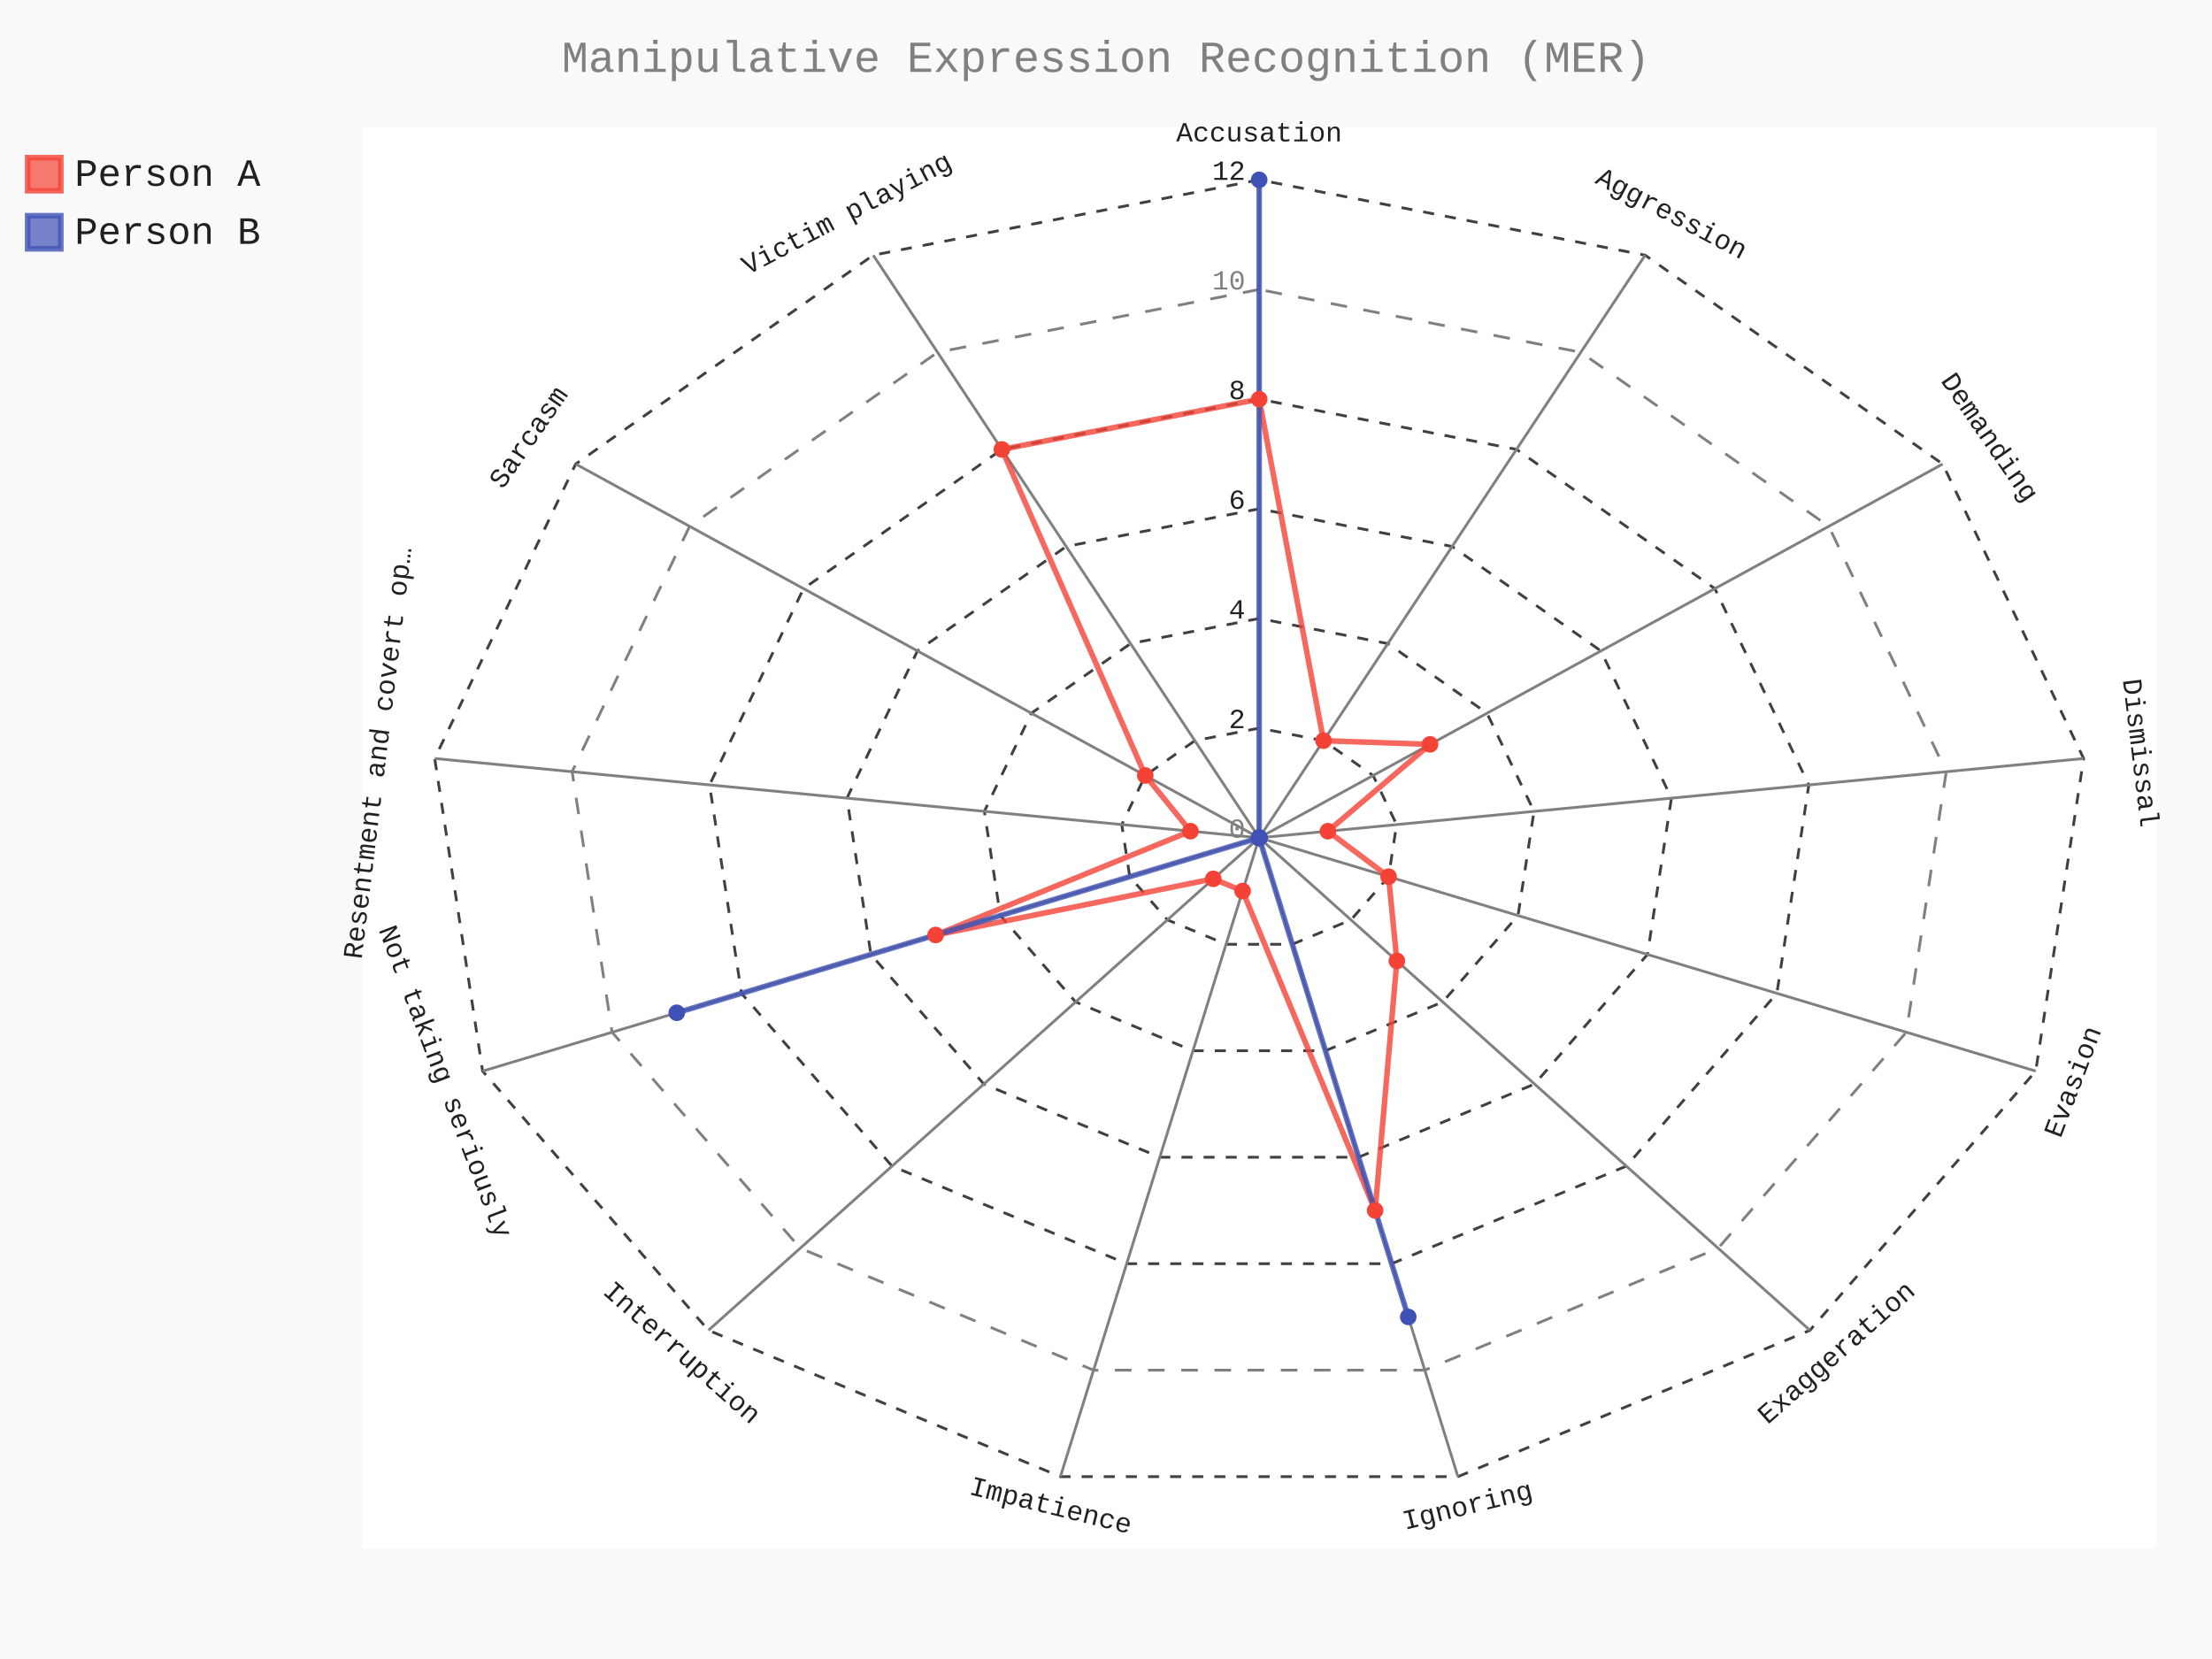
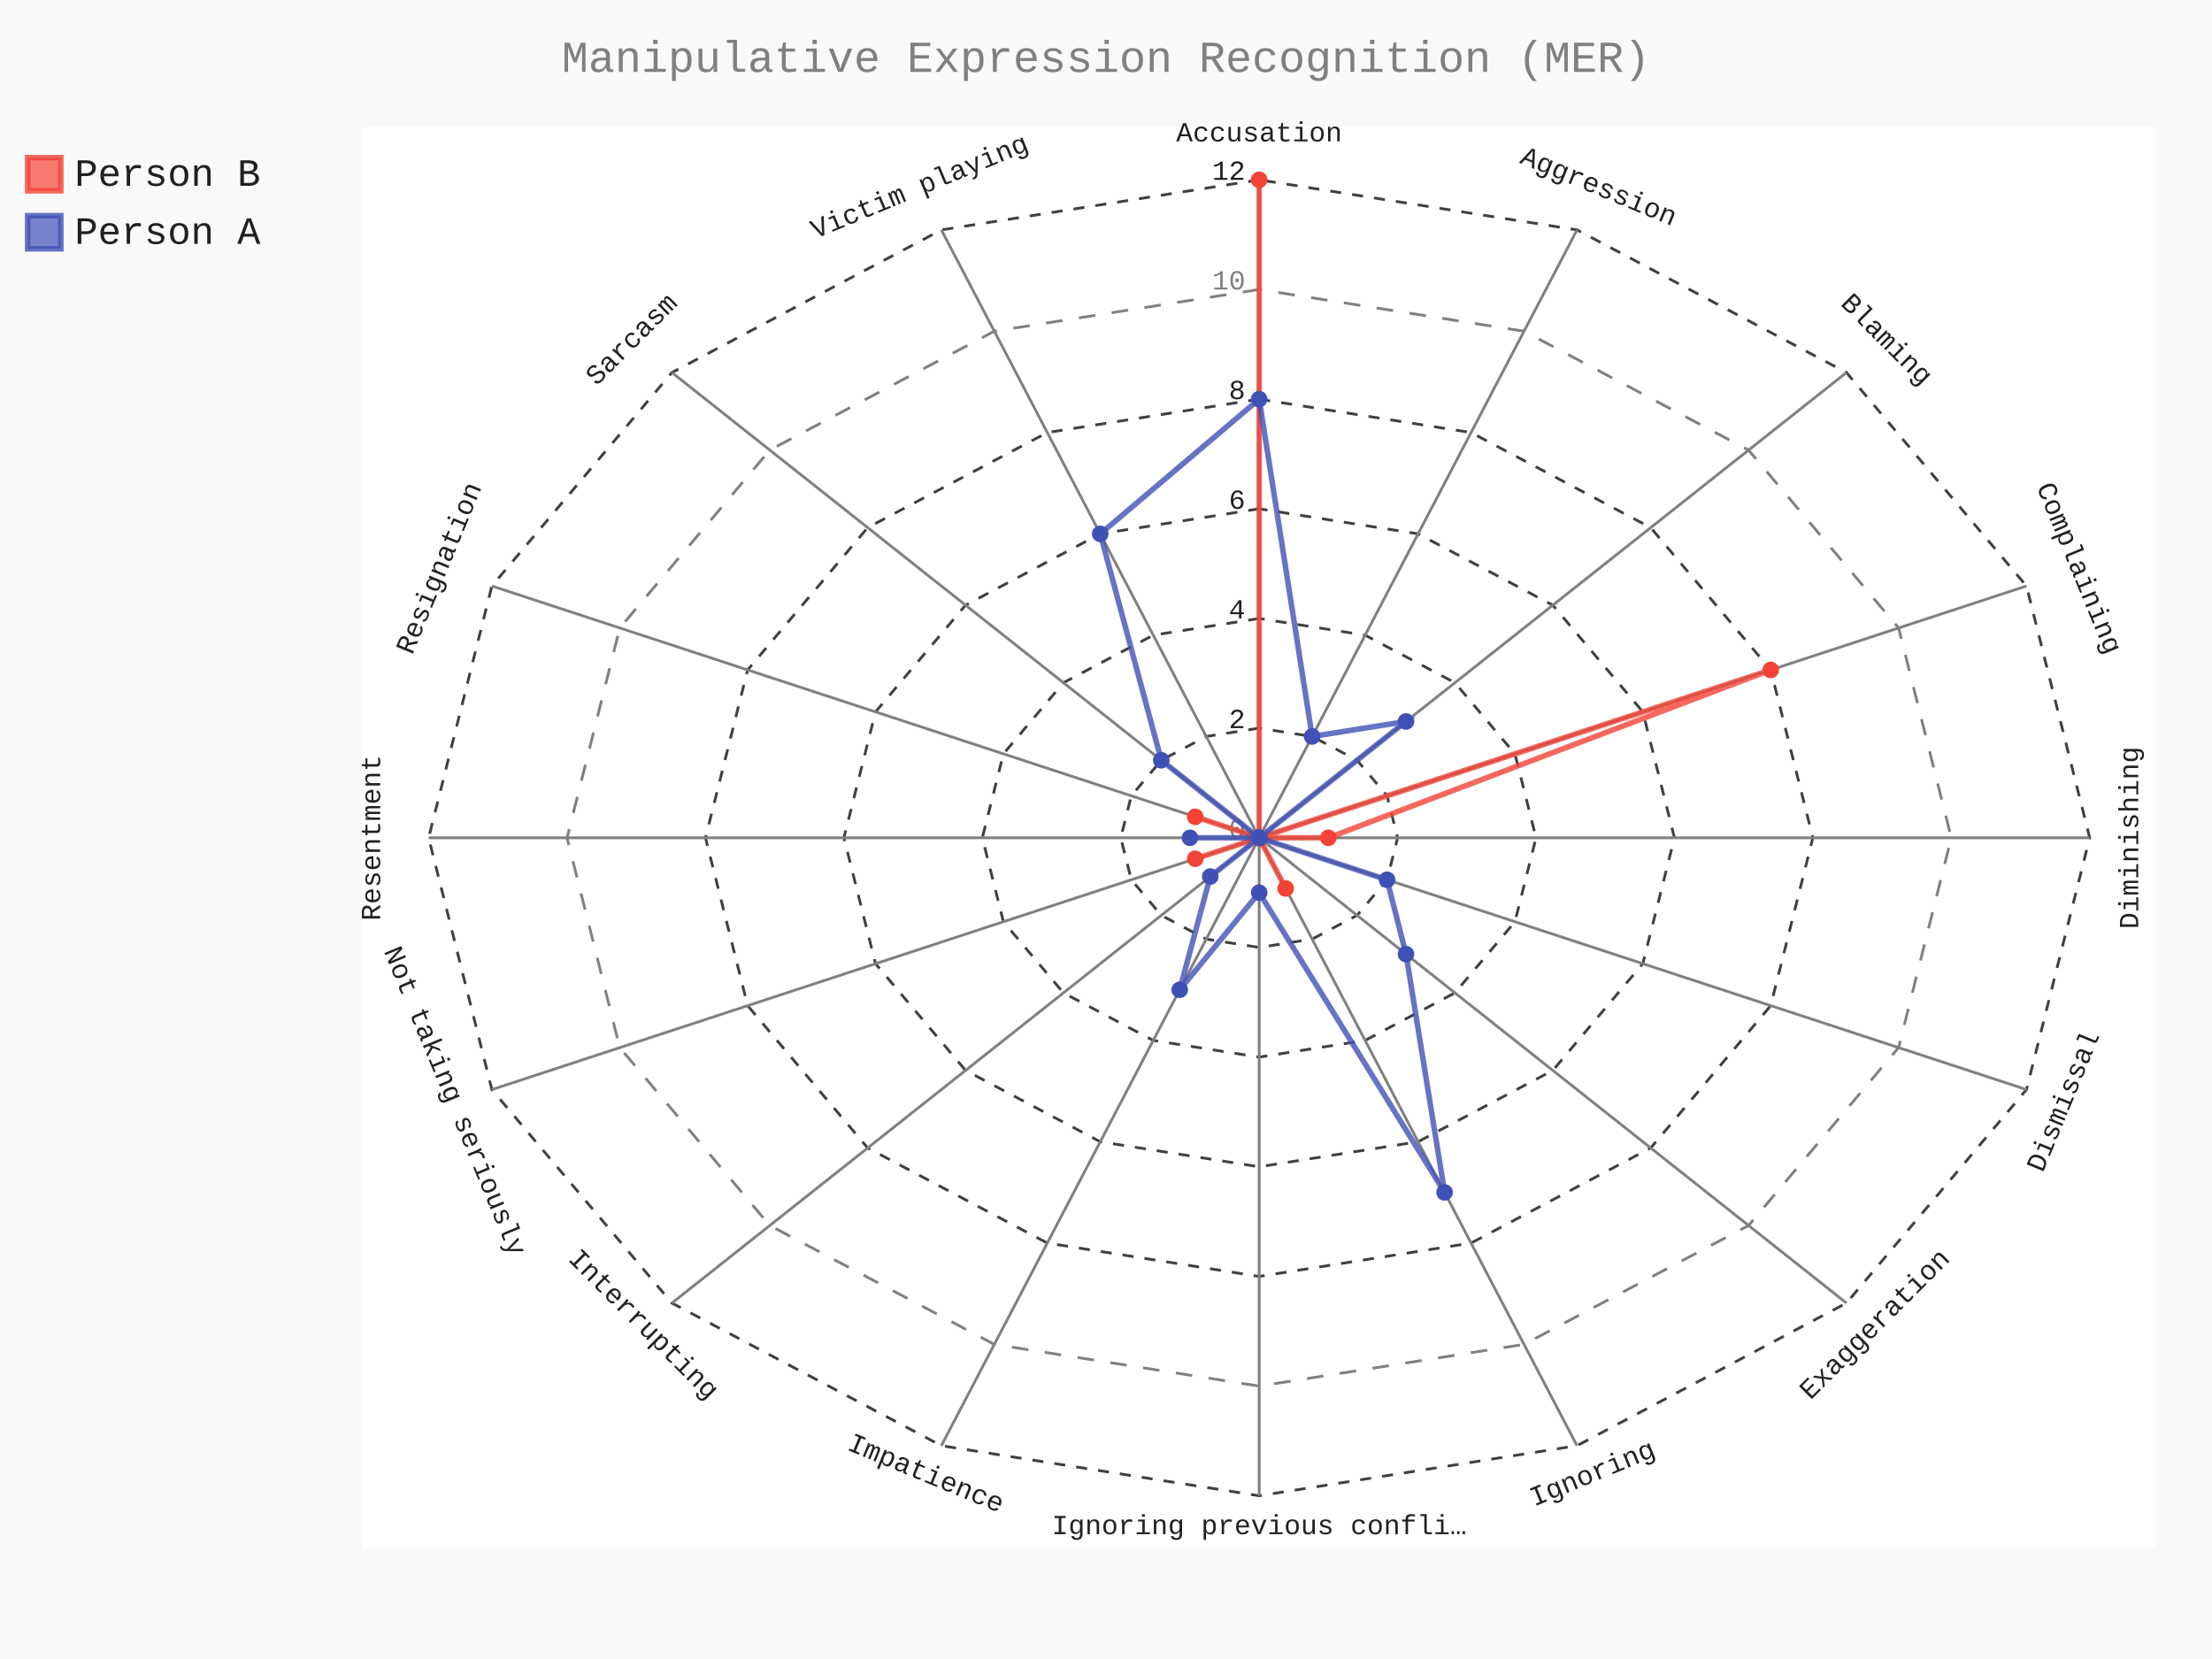
- <svg xmlns="http://www.w3.org/2000/svg" id="chart-07f60093-f118-4e63-8276-c02fcf959b61" class="pygal-chart" viewBox="0 0 800 600">
+ <svg xmlns="http://www.w3.org/2000/svg" id="chart-d78fcffc-42d4-426d-9f57-41634a6e024e" class="pygal-chart" viewBox="0 0 800 600">
  <defs>
-     <style type="text/css">#chart-07f60093-f118-4e63-8276-c02fcf959b61{-webkit-user-select:none;-webkit-font-smoothing:antialiased;font-family:Consolas,"Liberation Mono",Menlo,Courier,monospace}#chart-07f60093-f118-4e63-8276-c02fcf959b61 .title{font-family:Consolas,"Liberation Mono",Menlo,Courier,monospace;font-size:16px}#chart-07f60093-f118-4e63-8276-c02fcf959b61 .legends .legend text{font-family:Consolas,"Liberation Mono",Menlo,Courier,monospace;font-size:14px}#chart-07f60093-f118-4e63-8276-c02fcf959b61 .axis text{font-family:Consolas,"Liberation Mono",Menlo,Courier,monospace;font-size:10px}#chart-07f60093-f118-4e63-8276-c02fcf959b61 .axis text.major{font-family:Consolas,"Liberation Mono",Menlo,Courier,monospace;font-size:10px}#chart-07f60093-f118-4e63-8276-c02fcf959b61 .text-overlay text.value{font-family:Consolas,"Liberation Mono",Menlo,Courier,monospace;font-size:16px}#chart-07f60093-f118-4e63-8276-c02fcf959b61 .text-overlay text.label{font-family:Consolas,"Liberation Mono",Menlo,Courier,monospace;font-size:10px}#chart-07f60093-f118-4e63-8276-c02fcf959b61 .tooltip{font-family:Consolas,"Liberation Mono",Menlo,Courier,monospace;font-size:14px}#chart-07f60093-f118-4e63-8276-c02fcf959b61 text.no_data{font-family:Consolas,"Liberation Mono",Menlo,Courier,monospace;font-size:64px}
- #chart-07f60093-f118-4e63-8276-c02fcf959b61{background-color:rgba(249,249,249,1)}#chart-07f60093-f118-4e63-8276-c02fcf959b61 path,#chart-07f60093-f118-4e63-8276-c02fcf959b61 line,#chart-07f60093-f118-4e63-8276-c02fcf959b61 rect,#chart-07f60093-f118-4e63-8276-c02fcf959b61 circle{-webkit-transition:150ms;-moz-transition:150ms;transition:150ms}#chart-07f60093-f118-4e63-8276-c02fcf959b61 .graph &gt; .background{fill:rgba(249,249,249,1)}#chart-07f60093-f118-4e63-8276-c02fcf959b61 .plot &gt; .background{fill:rgba(255,255,255,1)}#chart-07f60093-f118-4e63-8276-c02fcf959b61 .graph{fill:rgba(0,0,0,.87)}#chart-07f60093-f118-4e63-8276-c02fcf959b61 text.no_data{fill:rgba(128,128,128,1)}#chart-07f60093-f118-4e63-8276-c02fcf959b61 .title{fill:rgba(128,128,128,1)}#chart-07f60093-f118-4e63-8276-c02fcf959b61 .legends .legend text{fill:rgba(0,0,0,.87)}#chart-07f60093-f118-4e63-8276-c02fcf959b61 .legends .legend:hover text{fill:rgba(128,128,128,1)}#chart-07f60093-f118-4e63-8276-c02fcf959b61 .axis .line{stroke:rgba(128,128,128,1)}#chart-07f60093-f118-4e63-8276-c02fcf959b61 .axis .guide.line{stroke:rgba(0,0,0,.54)}#chart-07f60093-f118-4e63-8276-c02fcf959b61 .axis .major.line{stroke:rgba(0,0,0,.87)}#chart-07f60093-f118-4e63-8276-c02fcf959b61 .axis text.major{fill:rgba(128,128,128,1)}#chart-07f60093-f118-4e63-8276-c02fcf959b61 .axis.y .guides:hover .guide.line,#chart-07f60093-f118-4e63-8276-c02fcf959b61 .line-graph .axis.x .guides:hover .guide.line,#chart-07f60093-f118-4e63-8276-c02fcf959b61 .stackedline-graph .axis.x .guides:hover .guide.line,#chart-07f60093-f118-4e63-8276-c02fcf959b61 .xy-graph .axis.x .guides:hover .guide.line{stroke:rgba(128,128,128,1)}#chart-07f60093-f118-4e63-8276-c02fcf959b61 .axis .guides:hover text{fill:rgba(128,128,128,1)}#chart-07f60093-f118-4e63-8276-c02fcf959b61 .reactive{fill-opacity:.7;stroke-opacity:.8;stroke-width:2}#chart-07f60093-f118-4e63-8276-c02fcf959b61 .ci{stroke:rgba(0,0,0,.87)}#chart-07f60093-f118-4e63-8276-c02fcf959b61 .reactive.active,#chart-07f60093-f118-4e63-8276-c02fcf959b61 .active .reactive{fill-opacity:.8;stroke-opacity:.9;stroke-width:4}#chart-07f60093-f118-4e63-8276-c02fcf959b61 .ci .reactive.active{stroke-width:1.5}#chart-07f60093-f118-4e63-8276-c02fcf959b61 .series text{fill:rgba(128,128,128,1)}#chart-07f60093-f118-4e63-8276-c02fcf959b61 .tooltip rect{fill:rgba(255,255,255,1);stroke:rgba(128,128,128,1);-webkit-transition:opacity 150ms;-moz-transition:opacity 150ms;transition:opacity 150ms}#chart-07f60093-f118-4e63-8276-c02fcf959b61 .tooltip .label{fill:rgba(0,0,0,.87)}#chart-07f60093-f118-4e63-8276-c02fcf959b61 .tooltip .label{fill:rgba(0,0,0,.87)}#chart-07f60093-f118-4e63-8276-c02fcf959b61 .tooltip .legend{font-size:.8em;fill:rgba(0,0,0,.54)}#chart-07f60093-f118-4e63-8276-c02fcf959b61 .tooltip .x_label{font-size:.6em;fill:rgba(128,128,128,1)}#chart-07f60093-f118-4e63-8276-c02fcf959b61 .tooltip .xlink{font-size:.5em;text-decoration:underline}#chart-07f60093-f118-4e63-8276-c02fcf959b61 .tooltip .value{font-size:1.5em}#chart-07f60093-f118-4e63-8276-c02fcf959b61 .bound{font-size:.5em}#chart-07f60093-f118-4e63-8276-c02fcf959b61 .max-value{font-size:.75em;fill:rgba(0,0,0,.54)}#chart-07f60093-f118-4e63-8276-c02fcf959b61 .map-element{fill:rgba(255,255,255,1);stroke:rgba(0,0,0,.54) !important}#chart-07f60093-f118-4e63-8276-c02fcf959b61 .map-element .reactive{fill-opacity:inherit;stroke-opacity:inherit}#chart-07f60093-f118-4e63-8276-c02fcf959b61 .color-0,#chart-07f60093-f118-4e63-8276-c02fcf959b61 .color-0 a:visited{stroke:#F44336;fill:#F44336}#chart-07f60093-f118-4e63-8276-c02fcf959b61 .color-1,#chart-07f60093-f118-4e63-8276-c02fcf959b61 .color-1 a:visited{stroke:#3F51B5;fill:#3F51B5}#chart-07f60093-f118-4e63-8276-c02fcf959b61 .text-overlay .color-0 text{fill:black}#chart-07f60093-f118-4e63-8276-c02fcf959b61 .text-overlay .color-1 text{fill:black}
- #chart-07f60093-f118-4e63-8276-c02fcf959b61 text.no_data{text-anchor:middle}#chart-07f60093-f118-4e63-8276-c02fcf959b61 .guide.line{fill:none}#chart-07f60093-f118-4e63-8276-c02fcf959b61 .centered{text-anchor:middle}#chart-07f60093-f118-4e63-8276-c02fcf959b61 .title{text-anchor:middle}#chart-07f60093-f118-4e63-8276-c02fcf959b61 .legends .legend text{fill-opacity:1}#chart-07f60093-f118-4e63-8276-c02fcf959b61 .axis.x text{text-anchor:middle}#chart-07f60093-f118-4e63-8276-c02fcf959b61 .axis.x:not(.web) text[transform]{text-anchor:start}#chart-07f60093-f118-4e63-8276-c02fcf959b61 .axis.x:not(.web) text[transform].backwards{text-anchor:end}#chart-07f60093-f118-4e63-8276-c02fcf959b61 .axis.y text{text-anchor:end}#chart-07f60093-f118-4e63-8276-c02fcf959b61 .axis.y text[transform].backwards{text-anchor:start}#chart-07f60093-f118-4e63-8276-c02fcf959b61 .axis.y2 text{text-anchor:start}#chart-07f60093-f118-4e63-8276-c02fcf959b61 .axis.y2 text[transform].backwards{text-anchor:end}#chart-07f60093-f118-4e63-8276-c02fcf959b61 .axis .guide.line{stroke-dasharray:4,4;stroke:#404040}#chart-07f60093-f118-4e63-8276-c02fcf959b61 .axis .major.guide.line{stroke-dasharray:6,6;stroke:#808080}#chart-07f60093-f118-4e63-8276-c02fcf959b61 .horizontal .axis.y .guide.line,#chart-07f60093-f118-4e63-8276-c02fcf959b61 .horizontal .axis.y2 .guide.line,#chart-07f60093-f118-4e63-8276-c02fcf959b61 .vertical .axis.x .guide.line{opacity:0}#chart-07f60093-f118-4e63-8276-c02fcf959b61 .horizontal .axis.always_show .guide.line,#chart-07f60093-f118-4e63-8276-c02fcf959b61 .vertical .axis.always_show .guide.line{opacity:1 !important}#chart-07f60093-f118-4e63-8276-c02fcf959b61 .axis.y .guides:hover .guide.line,#chart-07f60093-f118-4e63-8276-c02fcf959b61 .axis.y2 .guides:hover .guide.line,#chart-07f60093-f118-4e63-8276-c02fcf959b61 .axis.x .guides:hover .guide.line{opacity:1}#chart-07f60093-f118-4e63-8276-c02fcf959b61 .axis .guides:hover text{opacity:1}#chart-07f60093-f118-4e63-8276-c02fcf959b61 .nofill{fill:none}#chart-07f60093-f118-4e63-8276-c02fcf959b61 .subtle-fill{fill-opacity:.2}#chart-07f60093-f118-4e63-8276-c02fcf959b61 .dot{stroke-width:1px;fill-opacity:1;stroke-opacity:1}#chart-07f60093-f118-4e63-8276-c02fcf959b61 .dot.active{stroke-width:5px}#chart-07f60093-f118-4e63-8276-c02fcf959b61 .dot.negative{fill:transparent}#chart-07f60093-f118-4e63-8276-c02fcf959b61 text,#chart-07f60093-f118-4e63-8276-c02fcf959b61 tspan{stroke:none !important}#chart-07f60093-f118-4e63-8276-c02fcf959b61 .series text.active{opacity:1}#chart-07f60093-f118-4e63-8276-c02fcf959b61 .tooltip rect{fill-opacity:.95;stroke-width:.5}#chart-07f60093-f118-4e63-8276-c02fcf959b61 .tooltip text{fill-opacity:1}#chart-07f60093-f118-4e63-8276-c02fcf959b61 .showable{visibility:hidden}#chart-07f60093-f118-4e63-8276-c02fcf959b61 .showable.shown{visibility:visible}#chart-07f60093-f118-4e63-8276-c02fcf959b61 .gauge-background{fill:rgba(229,229,229,1);stroke:none}#chart-07f60093-f118-4e63-8276-c02fcf959b61 .bg-lines{stroke:rgba(249,249,249,1);stroke-width:2px}</style>
+     <style type="text/css">#chart-d78fcffc-42d4-426d-9f57-41634a6e024e{-webkit-user-select:none;-webkit-font-smoothing:antialiased;font-family:Consolas,"Liberation Mono",Menlo,Courier,monospace}#chart-d78fcffc-42d4-426d-9f57-41634a6e024e .title{font-family:Consolas,"Liberation Mono",Menlo,Courier,monospace;font-size:16px}#chart-d78fcffc-42d4-426d-9f57-41634a6e024e .legends .legend text{font-family:Consolas,"Liberation Mono",Menlo,Courier,monospace;font-size:14px}#chart-d78fcffc-42d4-426d-9f57-41634a6e024e .axis text{font-family:Consolas,"Liberation Mono",Menlo,Courier,monospace;font-size:10px}#chart-d78fcffc-42d4-426d-9f57-41634a6e024e .axis text.major{font-family:Consolas,"Liberation Mono",Menlo,Courier,monospace;font-size:10px}#chart-d78fcffc-42d4-426d-9f57-41634a6e024e .text-overlay text.value{font-family:Consolas,"Liberation Mono",Menlo,Courier,monospace;font-size:16px}#chart-d78fcffc-42d4-426d-9f57-41634a6e024e .text-overlay text.label{font-family:Consolas,"Liberation Mono",Menlo,Courier,monospace;font-size:10px}#chart-d78fcffc-42d4-426d-9f57-41634a6e024e .tooltip{font-family:Consolas,"Liberation Mono",Menlo,Courier,monospace;font-size:14px}#chart-d78fcffc-42d4-426d-9f57-41634a6e024e text.no_data{font-family:Consolas,"Liberation Mono",Menlo,Courier,monospace;font-size:64px}
+ #chart-d78fcffc-42d4-426d-9f57-41634a6e024e{background-color:rgba(249,249,249,1)}#chart-d78fcffc-42d4-426d-9f57-41634a6e024e path,#chart-d78fcffc-42d4-426d-9f57-41634a6e024e line,#chart-d78fcffc-42d4-426d-9f57-41634a6e024e rect,#chart-d78fcffc-42d4-426d-9f57-41634a6e024e circle{-webkit-transition:150ms;-moz-transition:150ms;transition:150ms}#chart-d78fcffc-42d4-426d-9f57-41634a6e024e .graph &gt; .background{fill:rgba(249,249,249,1)}#chart-d78fcffc-42d4-426d-9f57-41634a6e024e .plot &gt; .background{fill:rgba(255,255,255,1)}#chart-d78fcffc-42d4-426d-9f57-41634a6e024e .graph{fill:rgba(0,0,0,.87)}#chart-d78fcffc-42d4-426d-9f57-41634a6e024e text.no_data{fill:rgba(128,128,128,1)}#chart-d78fcffc-42d4-426d-9f57-41634a6e024e .title{fill:rgba(128,128,128,1)}#chart-d78fcffc-42d4-426d-9f57-41634a6e024e .legends .legend text{fill:rgba(0,0,0,.87)}#chart-d78fcffc-42d4-426d-9f57-41634a6e024e .legends .legend:hover text{fill:rgba(128,128,128,1)}#chart-d78fcffc-42d4-426d-9f57-41634a6e024e .axis .line{stroke:rgba(128,128,128,1)}#chart-d78fcffc-42d4-426d-9f57-41634a6e024e .axis .guide.line{stroke:rgba(0,0,0,.54)}#chart-d78fcffc-42d4-426d-9f57-41634a6e024e .axis .major.line{stroke:rgba(0,0,0,.87)}#chart-d78fcffc-42d4-426d-9f57-41634a6e024e .axis text.major{fill:rgba(128,128,128,1)}#chart-d78fcffc-42d4-426d-9f57-41634a6e024e .axis.y .guides:hover .guide.line,#chart-d78fcffc-42d4-426d-9f57-41634a6e024e .line-graph .axis.x .guides:hover .guide.line,#chart-d78fcffc-42d4-426d-9f57-41634a6e024e .stackedline-graph .axis.x .guides:hover .guide.line,#chart-d78fcffc-42d4-426d-9f57-41634a6e024e .xy-graph .axis.x .guides:hover .guide.line{stroke:rgba(128,128,128,1)}#chart-d78fcffc-42d4-426d-9f57-41634a6e024e .axis .guides:hover text{fill:rgba(128,128,128,1)}#chart-d78fcffc-42d4-426d-9f57-41634a6e024e .reactive{fill-opacity:.7;stroke-opacity:.8;stroke-width:2}#chart-d78fcffc-42d4-426d-9f57-41634a6e024e .ci{stroke:rgba(0,0,0,.87)}#chart-d78fcffc-42d4-426d-9f57-41634a6e024e .reactive.active,#chart-d78fcffc-42d4-426d-9f57-41634a6e024e .active .reactive{fill-opacity:.8;stroke-opacity:.9;stroke-width:4}#chart-d78fcffc-42d4-426d-9f57-41634a6e024e .ci .reactive.active{stroke-width:1.5}#chart-d78fcffc-42d4-426d-9f57-41634a6e024e .series text{fill:rgba(128,128,128,1)}#chart-d78fcffc-42d4-426d-9f57-41634a6e024e .tooltip rect{fill:rgba(255,255,255,1);stroke:rgba(128,128,128,1);-webkit-transition:opacity 150ms;-moz-transition:opacity 150ms;transition:opacity 150ms}#chart-d78fcffc-42d4-426d-9f57-41634a6e024e .tooltip .label{fill:rgba(0,0,0,.87)}#chart-d78fcffc-42d4-426d-9f57-41634a6e024e .tooltip .label{fill:rgba(0,0,0,.87)}#chart-d78fcffc-42d4-426d-9f57-41634a6e024e .tooltip .legend{font-size:.8em;fill:rgba(0,0,0,.54)}#chart-d78fcffc-42d4-426d-9f57-41634a6e024e .tooltip .x_label{font-size:.6em;fill:rgba(128,128,128,1)}#chart-d78fcffc-42d4-426d-9f57-41634a6e024e .tooltip .xlink{font-size:.5em;text-decoration:underline}#chart-d78fcffc-42d4-426d-9f57-41634a6e024e .tooltip .value{font-size:1.5em}#chart-d78fcffc-42d4-426d-9f57-41634a6e024e .bound{font-size:.5em}#chart-d78fcffc-42d4-426d-9f57-41634a6e024e .max-value{font-size:.75em;fill:rgba(0,0,0,.54)}#chart-d78fcffc-42d4-426d-9f57-41634a6e024e .map-element{fill:rgba(255,255,255,1);stroke:rgba(0,0,0,.54) !important}#chart-d78fcffc-42d4-426d-9f57-41634a6e024e .map-element .reactive{fill-opacity:inherit;stroke-opacity:inherit}#chart-d78fcffc-42d4-426d-9f57-41634a6e024e .color-0,#chart-d78fcffc-42d4-426d-9f57-41634a6e024e .color-0 a:visited{stroke:#F44336;fill:#F44336}#chart-d78fcffc-42d4-426d-9f57-41634a6e024e .color-1,#chart-d78fcffc-42d4-426d-9f57-41634a6e024e .color-1 a:visited{stroke:#3F51B5;fill:#3F51B5}#chart-d78fcffc-42d4-426d-9f57-41634a6e024e .text-overlay .color-0 text{fill:black}#chart-d78fcffc-42d4-426d-9f57-41634a6e024e .text-overlay .color-1 text{fill:black}
+ #chart-d78fcffc-42d4-426d-9f57-41634a6e024e text.no_data{text-anchor:middle}#chart-d78fcffc-42d4-426d-9f57-41634a6e024e .guide.line{fill:none}#chart-d78fcffc-42d4-426d-9f57-41634a6e024e .centered{text-anchor:middle}#chart-d78fcffc-42d4-426d-9f57-41634a6e024e .title{text-anchor:middle}#chart-d78fcffc-42d4-426d-9f57-41634a6e024e .legends .legend text{fill-opacity:1}#chart-d78fcffc-42d4-426d-9f57-41634a6e024e .axis.x text{text-anchor:middle}#chart-d78fcffc-42d4-426d-9f57-41634a6e024e .axis.x:not(.web) text[transform]{text-anchor:start}#chart-d78fcffc-42d4-426d-9f57-41634a6e024e .axis.x:not(.web) text[transform].backwards{text-anchor:end}#chart-d78fcffc-42d4-426d-9f57-41634a6e024e .axis.y text{text-anchor:end}#chart-d78fcffc-42d4-426d-9f57-41634a6e024e .axis.y text[transform].backwards{text-anchor:start}#chart-d78fcffc-42d4-426d-9f57-41634a6e024e .axis.y2 text{text-anchor:start}#chart-d78fcffc-42d4-426d-9f57-41634a6e024e .axis.y2 text[transform].backwards{text-anchor:end}#chart-d78fcffc-42d4-426d-9f57-41634a6e024e .axis .guide.line{stroke-dasharray:4,4;stroke:#404040}#chart-d78fcffc-42d4-426d-9f57-41634a6e024e .axis .major.guide.line{stroke-dasharray:6,6;stroke:#808080}#chart-d78fcffc-42d4-426d-9f57-41634a6e024e .horizontal .axis.y .guide.line,#chart-d78fcffc-42d4-426d-9f57-41634a6e024e .horizontal .axis.y2 .guide.line,#chart-d78fcffc-42d4-426d-9f57-41634a6e024e .vertical .axis.x .guide.line{opacity:0}#chart-d78fcffc-42d4-426d-9f57-41634a6e024e .horizontal .axis.always_show .guide.line,#chart-d78fcffc-42d4-426d-9f57-41634a6e024e .vertical .axis.always_show .guide.line{opacity:1 !important}#chart-d78fcffc-42d4-426d-9f57-41634a6e024e .axis.y .guides:hover .guide.line,#chart-d78fcffc-42d4-426d-9f57-41634a6e024e .axis.y2 .guides:hover .guide.line,#chart-d78fcffc-42d4-426d-9f57-41634a6e024e .axis.x .guides:hover .guide.line{opacity:1}#chart-d78fcffc-42d4-426d-9f57-41634a6e024e .axis .guides:hover text{opacity:1}#chart-d78fcffc-42d4-426d-9f57-41634a6e024e .nofill{fill:none}#chart-d78fcffc-42d4-426d-9f57-41634a6e024e .subtle-fill{fill-opacity:.2}#chart-d78fcffc-42d4-426d-9f57-41634a6e024e .dot{stroke-width:1px;fill-opacity:1;stroke-opacity:1}#chart-d78fcffc-42d4-426d-9f57-41634a6e024e .dot.active{stroke-width:5px}#chart-d78fcffc-42d4-426d-9f57-41634a6e024e .dot.negative{fill:transparent}#chart-d78fcffc-42d4-426d-9f57-41634a6e024e text,#chart-d78fcffc-42d4-426d-9f57-41634a6e024e tspan{stroke:none !important}#chart-d78fcffc-42d4-426d-9f57-41634a6e024e .series text.active{opacity:1}#chart-d78fcffc-42d4-426d-9f57-41634a6e024e .tooltip rect{fill-opacity:.95;stroke-width:.5}#chart-d78fcffc-42d4-426d-9f57-41634a6e024e .tooltip text{fill-opacity:1}#chart-d78fcffc-42d4-426d-9f57-41634a6e024e .showable{visibility:hidden}#chart-d78fcffc-42d4-426d-9f57-41634a6e024e .showable.shown{visibility:visible}#chart-d78fcffc-42d4-426d-9f57-41634a6e024e .gauge-background{fill:rgba(229,229,229,1);stroke:none}#chart-d78fcffc-42d4-426d-9f57-41634a6e024e .bg-lines{stroke:rgba(249,249,249,1);stroke-width:2px}</style>
  </defs>
  <g class="graph radar-graph vertical">
    <rect x="0" y="0" width="800" height="600" class="background" />
    <g transform="translate(131, 46)" class="plot">
      <rect x="0" y="0" width="648.8" height="514" class="background" />
      <g class="axis y web">
        <g class="guides">
-           <path d="M324.4 19.037 L184.811 46.294 77.2 121.822 26.22 228.317 43.549 341.383 125.218 435.118 252.517 488.048 396.283 488.048 523.582 435.118 605.251 341.383 622.58 228.317 571.6 121.822 463.989 46.294 324.4 19.037 Z" class="guide line" />
+           <path d="M324.4 19.037 L209.453 37.151 112.006 88.735 46.894 165.936 24.03 257 46.894 348.064 112.006 425.265 209.453 476.849 324.4 494.963 439.347 476.849 536.794 425.265 601.906 348.064 624.77 257 601.906 165.936 536.794 88.735 439.347 37.151 324.4 19.037 Z" class="guide line" />
          <text x="319.4" y="19.037" class="">12</text>
        </g>
        <g class="guides">
-           <path d="M324.4 58.698 L208.076 81.412 118.4 144.351 75.916 233.097 90.357 327.319 158.415 405.432 264.497 449.54 384.303 449.54 490.385 405.432 558.443 327.319 572.884 233.097 530.4 144.351 440.724 81.412 324.4 58.698 Z" class="major guide line" />
+           <path d="M324.4 58.698 L228.611 73.792 147.405 116.779 93.145 181.113 74.091 257 93.145 332.887 147.405 397.221 228.611 440.208 324.4 455.302 420.189 440.208 501.395 397.221 555.655 332.887 574.709 257 555.655 181.113 501.395 116.779 420.189 73.792 324.4 58.698 Z" class="major guide line" />
          <text x="319.4" y="58.698" class="major">10</text>
        </g>
        <g class="guides">
-           <path d="M324.4 98.358 L231.341 116.53 159.6 166.881 125.613 237.878 137.166 313.255 191.612 375.745 276.478 411.032 372.322 411.032 457.188 375.745 511.634 313.255 523.187 237.878 489.2 166.881 417.459 116.53 324.4 98.358 Z" class="guide line" />
+           <path d="M324.4 98.358 L247.769 110.434 182.804 144.823 139.396 196.29 124.153 257 139.396 317.71 182.804 369.177 247.769 403.566 324.4 415.642 401.031 403.566 465.996 369.177 509.404 317.71 524.647 257 509.404 196.29 465.996 144.823 401.031 110.434 324.4 98.358 Z" class="guide line" />
          <text x="319.4" y="98.358" class="">8</text>
        </g>
        <g class="guides">
-           <path d="M324.4 138.019 L254.605 151.647 200.8 189.411 175.31 242.658 183.974 299.191 224.809 346.059 288.458 372.524 360.342 372.524 423.991 346.059 464.826 299.191 473.49 242.658 448 189.411 394.195 151.647 324.4 138.019 Z" class="guide line" />
+           <path d="M324.4 138.019 L266.927 147.075 218.203 172.867 185.647 211.468 174.215 257 185.647 302.532 218.203 341.133 266.927 366.925 324.4 375.981 381.873 366.925 430.597 341.133 463.153 302.532 474.585 257 463.153 211.468 430.597 172.867 381.873 147.075 324.4 138.019 Z" class="guide line" />
          <text x="319.4" y="138.019" class="">6</text>
        </g>
        <g class="guides">
-           <path d="M324.4 177.679 L277.87 186.765 242 211.941 225.007 247.439 230.783 285.128 258.006 316.373 300.439 334.016 348.361 334.016 390.794 316.373 418.017 285.128 423.793 247.439 406.8 211.941 370.93 186.765 324.4 177.679 Z" class="guide line" />
+           <path d="M324.4 177.679 L286.084 183.717 253.602 200.912 231.898 226.645 224.277 257 231.898 287.355 253.602 313.088 286.084 330.283 324.4 336.321 362.716 330.283 395.198 313.088 416.902 287.355 424.523 257 416.902 226.645 395.198 200.912 362.716 183.717 324.4 177.679 Z" class="guide line" />
          <text x="319.4" y="177.679" class="">4</text>
        </g>
        <g class="guides">
-           <path d="M324.4 217.34 L301.135 221.882 283.2 234.47 274.703 252.219 277.591 271.064 291.203 286.686 312.419 295.508 336.381 295.508 357.597 286.686 371.209 271.064 374.097 252.219 365.6 234.47 347.665 221.882 324.4 217.34 Z" class="guide line" />
+           <path d="M324.4 217.34 L305.242 220.358 289.001 228.956 278.149 241.823 274.338 257 278.149 272.177 289.001 285.044 305.242 293.642 324.4 296.66 343.558 293.642 359.799 285.044 370.651 272.177 374.462 257 370.651 241.823 359.799 228.956 343.558 220.358 324.4 217.34 Z" class="guide line" />
          <text x="319.4" y="217.34" class="">2</text>
        </g>
        <g class="guides">
-           <path d="M324.4 257 L324.4 257 324.4 257 324.4 257 324.4 257 324.4 257 324.4 257 324.4 257 324.4 257 324.4 257 324.4 257 324.4 257 324.4 257 324.4 257 Z" class="major guide line" />
+           <path d="M324.4 257 L324.4 257 324.4 257 324.4 257 324.4 257 324.4 257 324.4 257 324.4 257 324.4 257 324.4 257 324.4 257 324.4 257 324.4 257 324.4 257 324.4 257 324.4 257 324.4 257 Z" class="major guide line" />
          <text x="319.4" y="257.0" class="major">0</text>
        </g>
      </g>
      <g class="axis x web">
        <g class="guides">
          <path d="M324.4 257 L324.4 19.037" class="line" />
          <text x="324.4" y="5.14" class="" transform="rotate(0 324.4 5.14)">Accusation</text>
        </g>
        <g class="guides">
-           <path d="M324.4 257 L184.811 46.294" class="line" />
-           <text x="176.659" y="33.989" class="" transform="rotate(-27.69231 176.6589 33.98904)">Victim playing</text>
-         </g>
-         <g class="guides">
-           <path d="M324.4 257 L77.2 121.822" class="line" />
-           <text x="62.764" y="113.927" class="" transform="rotate(-55.38461 62.76355 113.9272)">Sarcasm</text>
-         </g>
-         <g class="guides">
-           <path d="M324.4 257 L26.22 228.317" class="line" />
-           <text x="8.806" y="226.642" class="" transform="rotate(-83.07692 8.805936 226.6416)">Resentment and covert op…</text>
-         </g>
-         <g class="guides">
-           <path d="M324.4 257 L43.549 341.383" class="line" />
-           <text x="27.147" y="346.311" class="" transform="rotate(-290.7692 27.14712 346.3108)">Not taking seriously</text>
-         </g>
-         <g class="guides">
-           <path d="M324.4 257 L125.218 435.118" class="line" />
-           <text x="113.585" y="445.52" class="" transform="rotate(-318.4615 113.5853 445.5199)">Interruption</text>
-         </g>
-         <g class="guides">
-           <path d="M324.4 257 L252.517 488.048" class="line" />
-           <text x="248.319" y="501.541" class="" transform="rotate(-346.1538 248.3187 501.5414)">Impatience</text>
-         </g>
-         <g class="guides">
-           <path d="M324.4 257 L396.283 488.048" class="line" />
-           <text x="400.481" y="501.541" class="" transform="rotate(-373.8462 400.4813 501.5414)">Ignoring</text>
-         </g>
-         <g class="guides">
-           <path d="M324.4 257 L523.582 435.118" class="line" />
-           <text x="535.215" y="445.52" class="" transform="rotate(-401.5385 535.2147 445.5199)">Exaggeration</text>
-         </g>
-         <g class="guides">
-           <path d="M324.4 257 L605.251 341.383" class="line" />
-           <text x="621.653" y="346.311" class="" transform="rotate(-429.2308 621.6529 346.3108)">Evasion</text>
-         </g>
-         <g class="guides">
-           <path d="M324.4 257 L622.58 228.317" class="line" />
-           <text x="639.994" y="226.642" class="" transform="rotate(-276.9231 639.9941 226.6416)">Dismissal</text>
-         </g>
-         <g class="guides">
-           <path d="M324.4 257 L571.6 121.822" class="line" />
-           <text x="586.036" y="113.927" class="" transform="rotate(-304.6154 586.0364 113.9272)">Demanding</text>
-         </g>
-         <g class="guides">
-           <path d="M324.4 257 L463.989 46.294" class="line" />
-           <text x="472.141" y="33.989" class="" transform="rotate(-332.3077 472.1411 33.98904)">Aggression</text>
+           <path d="M324.4 257 L209.453 37.151" class="line" />
+           <text x="202.74" y="24.312" class="" transform="rotate(-22.5 202.7403 24.3117)">Victim playing</text>
+         </g>
+         <g class="guides">
+           <path d="M324.4 257 L112.006 88.735" class="line" />
+           <text x="99.602" y="78.908" class="" transform="rotate(-45 99.60227 78.90809)">Sarcasm</text>
+         </g>
+         <g class="guides">
+           <path d="M324.4 257 L46.894 165.936" class="line" />
+           <text x="30.688" y="160.617" class="" transform="rotate(-67.5 30.68761 160.6174)">Resignation</text>
+         </g>
+         <g class="guides">
+           <path d="M324.4 257 L24.03 257" class="line" />
+           <text x="6.488" y="257" class="" transform="rotate(-90 6.488 257)">Resentment</text>
+         </g>
+         <g class="guides">
+           <path d="M324.4 257 L46.894 348.064" class="line" />
+           <text x="30.688" y="353.383" class="" transform="rotate(-292.5 30.68761 353.3826)">Not taking seriously</text>
+         </g>
+         <g class="guides">
+           <path d="M324.4 257 L112.006 425.265" class="line" />
+           <text x="99.602" y="435.092" class="" transform="rotate(-315 99.60227 435.0919)">Interrupting</text>
+         </g>
+         <g class="guides">
+           <path d="M324.4 257 L209.453 476.849" class="line" />
+           <text x="202.74" y="489.688" class="" transform="rotate(-337.5 202.7403 489.6883)">Impatience</text>
+         </g>
+         <g class="guides">
+           <path d="M324.4 257 L324.4 494.963" class="line" />
+           <text x="324.4" y="508.86" class="" transform="rotate(-360 324.4 508.86)">Ignoring previous confli…</text>
+         </g>
+         <g class="guides">
+           <path d="M324.4 257 L439.347 476.849" class="line" />
+           <text x="446.06" y="489.688" class="" transform="rotate(-382.5 446.0597 489.6883)">Ignoring</text>
+         </g>
+         <g class="guides">
+           <path d="M324.4 257 L536.794 425.265" class="line" />
+           <text x="549.198" y="435.092" class="" transform="rotate(-405 549.1977 435.0919)">Exaggeration</text>
+         </g>
+         <g class="guides">
+           <path d="M324.4 257 L601.906 348.064" class="line" />
+           <text x="618.112" y="353.383" class="" transform="rotate(-427.5 618.1124 353.3826)">Dismissal</text>
+         </g>
+         <g class="guides">
+           <path d="M324.4 257 L624.77 257" class="line" />
+           <text x="642.312" y="257" class="" transform="rotate(-450 642.312 257)">Diminishing</text>
+         </g>
+         <g class="guides">
+           <path d="M324.4 257 L601.906 165.936" class="line" />
+           <text x="618.112" y="160.617" class="" transform="rotate(-292.5 618.1124 160.6174)">Complaining</text>
+         </g>
+         <g class="guides">
+           <path d="M324.4 257 L536.794 88.735" class="line" />
+           <text x="549.198" y="78.908" class="" transform="rotate(-315 549.1977 78.90809)">Blaming</text>
+         </g>
+         <g class="guides">
+           <path d="M324.4 257 L439.347 37.151" class="line" />
+           <text x="446.06" y="24.312" class="" transform="rotate(-337.5 446.0597 24.3117)">Aggression</text>
        </g>
      </g>
      <g class="series serie-0 color-0">
-         <path d="M324.4 98.358 L231.341 116.53 283.2 234.47 299.552 254.61 207.379 292.16 307.801 271.843 318.41 276.254 366.332 391.778 374.196 301.529 371.209 271.064 349.248 254.61 386.2 223.205 347.665 221.882 Z" class="line reactive nofill" />
+         <path d="M324.4 19.037 L324.4 257 324.4 257 301.274 249.411 324.4 257 301.274 264.589 324.4 257 324.4 257 324.4 257 333.979 275.321 324.4 257 324.4 257 349.431 257 509.404 196.29 324.4 257 324.4 257 Z" class="line reactive nofill" />
      </g>
      <g class="series serie-1 color-1">
-         <path d="M324.4 19.037 L324.4 257 324.4 257 324.4 257 113.762 320.287 324.4 257 324.4 257 378.313 430.286 324.4 257 324.4 257 324.4 257 324.4 257 324.4 257 Z" class="line reactive nofill" />
+         <path d="M324.4 98.358 L266.927 147.075 289.001 228.956 324.4 257 299.369 257 324.4 257 306.701 271.022 295.663 311.962 324.4 276.83 391.452 385.245 377.498 299.066 370.651 272.177 324.4 257 324.4 257 377.498 214.934 343.558 220.358 Z" class="line reactive nofill" />
      </g>
    </g>
    <g class="titles">
      <text x="400.0" y="26" class="title plot_title">Manipulative Expression Recognition (MER)</text>
    </g>
    <g transform="translate(131, 46)" class="plot overlay">
      <g class="series serie-0 color-0">
        <g class="dots">
+           <circle cx="324.4" cy="19.037" r="2.5" class="dot reactive tooltip-trigger" />
+         </g>
+         <g class="dots">
+           <circle cx="324.4" cy="257.0" r="2.5" class="dot reactive tooltip-trigger" />
+         </g>
+         <g class="dots">
+           <circle cx="324.4" cy="257.0" r="2.5" class="dot reactive tooltip-trigger" />
+         </g>
+         <g class="dots">
+           <circle cx="301.274" cy="249.411" r="2.5" class="dot reactive tooltip-trigger" />
+         </g>
+         <g class="dots">
+           <circle cx="324.4" cy="257.0" r="2.5" class="dot reactive tooltip-trigger" />
+         </g>
+         <g class="dots">
+           <circle cx="301.274" cy="264.589" r="2.5" class="dot reactive tooltip-trigger" />
+         </g>
+         <g class="dots">
+           <circle cx="324.4" cy="257.0" r="2.5" class="dot reactive tooltip-trigger" />
+         </g>
+         <g class="dots">
+           <circle cx="324.4" cy="257.0" r="2.5" class="dot reactive tooltip-trigger" />
+         </g>
+         <g class="dots">
+           <circle cx="324.4" cy="257.0" r="2.5" class="dot reactive tooltip-trigger" />
+         </g>
+         <g class="dots">
+           <circle cx="333.979" cy="275.321" r="2.5" class="dot reactive tooltip-trigger" />
+         </g>
+         <g class="dots">
+           <circle cx="324.4" cy="257.0" r="2.5" class="dot reactive tooltip-trigger" />
+         </g>
+         <g class="dots">
+           <circle cx="324.4" cy="257.0" r="2.5" class="dot reactive tooltip-trigger" />
+         </g>
+         <g class="dots">
+           <circle cx="349.431" cy="257.0" r="2.5" class="dot reactive tooltip-trigger" />
+         </g>
+         <g class="dots">
+           <circle cx="509.404" cy="196.29" r="2.5" class="dot reactive tooltip-trigger" />
+         </g>
+         <g class="dots">
+           <circle cx="324.4" cy="257.0" r="2.5" class="dot reactive tooltip-trigger" />
+         </g>
+         <g class="dots">
+           <circle cx="324.4" cy="257.0" r="2.5" class="dot reactive tooltip-trigger" />
+         </g>
+       </g>
+       <g class="series serie-1 color-1">
+         <g class="dots">
          <circle cx="324.4" cy="98.358" r="2.5" class="dot reactive tooltip-trigger" />
        </g>
        <g class="dots">
-           <circle cx="231.341" cy="116.53" r="2.5" class="dot reactive tooltip-trigger" />
-         </g>
-         <g class="dots">
-           <circle cx="283.2" cy="234.47" r="2.5" class="dot reactive tooltip-trigger" />
-         </g>
-         <g class="dots">
-           <circle cx="299.552" cy="254.61" r="2.5" class="dot reactive tooltip-trigger" />
-         </g>
-         <g class="dots">
-           <circle cx="207.379" cy="292.16" r="2.5" class="dot reactive tooltip-trigger" />
-         </g>
-         <g class="dots">
-           <circle cx="307.801" cy="271.843" r="2.5" class="dot reactive tooltip-trigger" />
-         </g>
-         <g class="dots">
-           <circle cx="318.41" cy="276.254" r="2.5" class="dot reactive tooltip-trigger" />
-         </g>
-         <g class="dots">
-           <circle cx="366.332" cy="391.778" r="2.5" class="dot reactive tooltip-trigger" />
-         </g>
-         <g class="dots">
-           <circle cx="374.196" cy="301.529" r="2.5" class="dot reactive tooltip-trigger" />
-         </g>
-         <g class="dots">
-           <circle cx="371.209" cy="271.064" r="2.5" class="dot reactive tooltip-trigger" />
-         </g>
-         <g class="dots">
-           <circle cx="349.248" cy="254.61" r="2.5" class="dot reactive tooltip-trigger" />
-         </g>
-         <g class="dots">
-           <circle cx="386.2" cy="223.205" r="2.5" class="dot reactive tooltip-trigger" />
-         </g>
-         <g class="dots">
-           <circle cx="347.665" cy="221.882" r="2.5" class="dot reactive tooltip-trigger" />
-         </g>
-       </g>
-       <g class="series serie-1 color-1">
-         <g class="dots">
-           <circle cx="324.4" cy="19.037" r="2.5" class="dot reactive tooltip-trigger" />
-         </g>
-         <g class="dots">
-           <circle cx="324.4" cy="257.0" r="2.5" class="dot reactive tooltip-trigger" />
-         </g>
-         <g class="dots">
-           <circle cx="324.4" cy="257.0" r="2.5" class="dot reactive tooltip-trigger" />
-         </g>
-         <g class="dots">
-           <circle cx="324.4" cy="257.0" r="2.5" class="dot reactive tooltip-trigger" />
-         </g>
-         <g class="dots">
-           <circle cx="113.762" cy="320.287" r="2.5" class="dot reactive tooltip-trigger" />
-         </g>
-         <g class="dots">
-           <circle cx="324.4" cy="257.0" r="2.5" class="dot reactive tooltip-trigger" />
-         </g>
-         <g class="dots">
-           <circle cx="324.4" cy="257.0" r="2.5" class="dot reactive tooltip-trigger" />
-         </g>
-         <g class="dots">
-           <circle cx="378.313" cy="430.286" r="2.5" class="dot reactive tooltip-trigger" />
-         </g>
-         <g class="dots">
-           <circle cx="324.4" cy="257.0" r="2.5" class="dot reactive tooltip-trigger" />
-         </g>
-         <g class="dots">
-           <circle cx="324.4" cy="257.0" r="2.5" class="dot reactive tooltip-trigger" />
-         </g>
-         <g class="dots">
-           <circle cx="324.4" cy="257.0" r="2.5" class="dot reactive tooltip-trigger" />
-         </g>
-         <g class="dots">
-           <circle cx="324.4" cy="257.0" r="2.5" class="dot reactive tooltip-trigger" />
-         </g>
-         <g class="dots">
-           <circle cx="324.4" cy="257.0" r="2.5" class="dot reactive tooltip-trigger" />
+           <circle cx="266.927" cy="147.075" r="2.5" class="dot reactive tooltip-trigger" />
+         </g>
+         <g class="dots">
+           <circle cx="289.001" cy="228.956" r="2.5" class="dot reactive tooltip-trigger" />
+         </g>
+         <g class="dots">
+           <circle cx="324.4" cy="257.0" r="2.5" class="dot reactive tooltip-trigger" />
+         </g>
+         <g class="dots">
+           <circle cx="299.369" cy="257.0" r="2.5" class="dot reactive tooltip-trigger" />
+         </g>
+         <g class="dots">
+           <circle cx="324.4" cy="257.0" r="2.5" class="dot reactive tooltip-trigger" />
+         </g>
+         <g class="dots">
+           <circle cx="306.701" cy="271.022" r="2.5" class="dot reactive tooltip-trigger" />
+         </g>
+         <g class="dots">
+           <circle cx="295.663" cy="311.962" r="2.5" class="dot reactive tooltip-trigger" />
+         </g>
+         <g class="dots">
+           <circle cx="324.4" cy="276.83" r="2.5" class="dot reactive tooltip-trigger" />
+         </g>
+         <g class="dots">
+           <circle cx="391.452" cy="385.245" r="2.5" class="dot reactive tooltip-trigger" />
+         </g>
+         <g class="dots">
+           <circle cx="377.498" cy="299.066" r="2.5" class="dot reactive tooltip-trigger" />
+         </g>
+         <g class="dots">
+           <circle cx="370.651" cy="272.177" r="2.5" class="dot reactive tooltip-trigger" />
+         </g>
+         <g class="dots">
+           <circle cx="324.4" cy="257.0" r="2.5" class="dot reactive tooltip-trigger" />
+         </g>
+         <g class="dots">
+           <circle cx="324.4" cy="257.0" r="2.5" class="dot reactive tooltip-trigger" />
+         </g>
+         <g class="dots">
+           <circle cx="377.498" cy="214.934" r="2.5" class="dot reactive tooltip-trigger" />
+         </g>
+         <g class="dots">
+           <circle cx="343.558" cy="220.358" r="2.5" class="dot reactive tooltip-trigger" />
        </g>
      </g>
    </g>
    <g transform="translate(131, 46)" class="plot text-overlay">
      <g class="series serie-0 color-0" />
      <g class="series serie-1 color-1" />
    </g>
    <g transform="translate(131, 46)" class="plot tooltip-overlay">
      <g transform="translate(0 0)" style="opacity: 0" class="tooltip">
        <rect rx="0" ry="0" width="0" height="0" class="tooltip-box" />
        <g class="text" />
      </g>
    </g>
    <g transform="translate(10, 56)" class="legends">
      <g id="activate-serie-0" class="legend reactive activate-serie">
        <rect x="0.0" y="1.0" width="12" height="12" class="color-0 reactive" />
-         <text x="17.0" y="11.2">Person A</text>
+         <text x="17.0" y="11.2">Person B</text>
      </g>
      <g id="activate-serie-1" class="legend reactive activate-serie">
        <rect x="0.0" y="22.0" width="12" height="12" class="color-1 reactive" />
-         <text x="17.0" y="32.2">Person B</text>
+         <text x="17.0" y="32.2">Person A</text>
      </g>
    </g>
    <g transform="translate(790, 56)" class="legends" />
  </g>
</svg>
